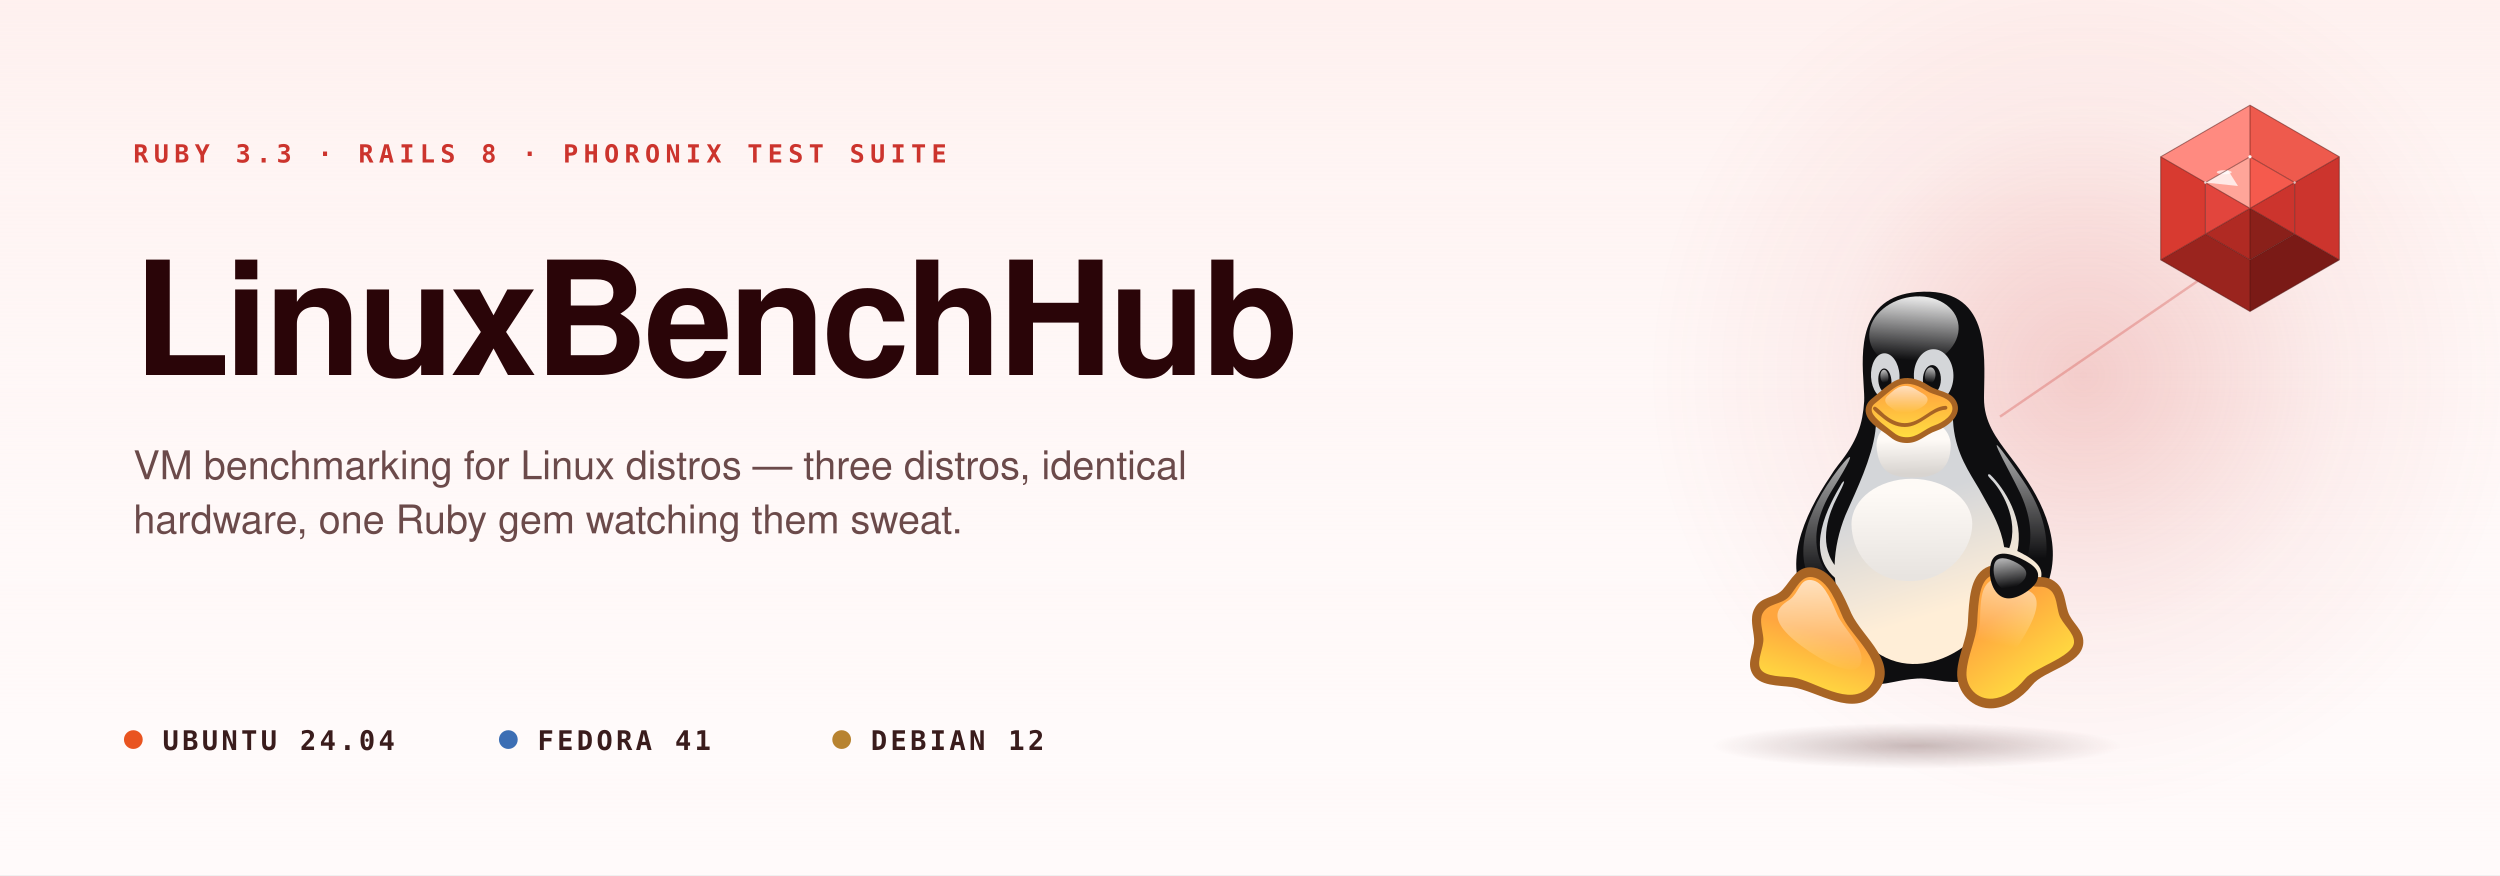
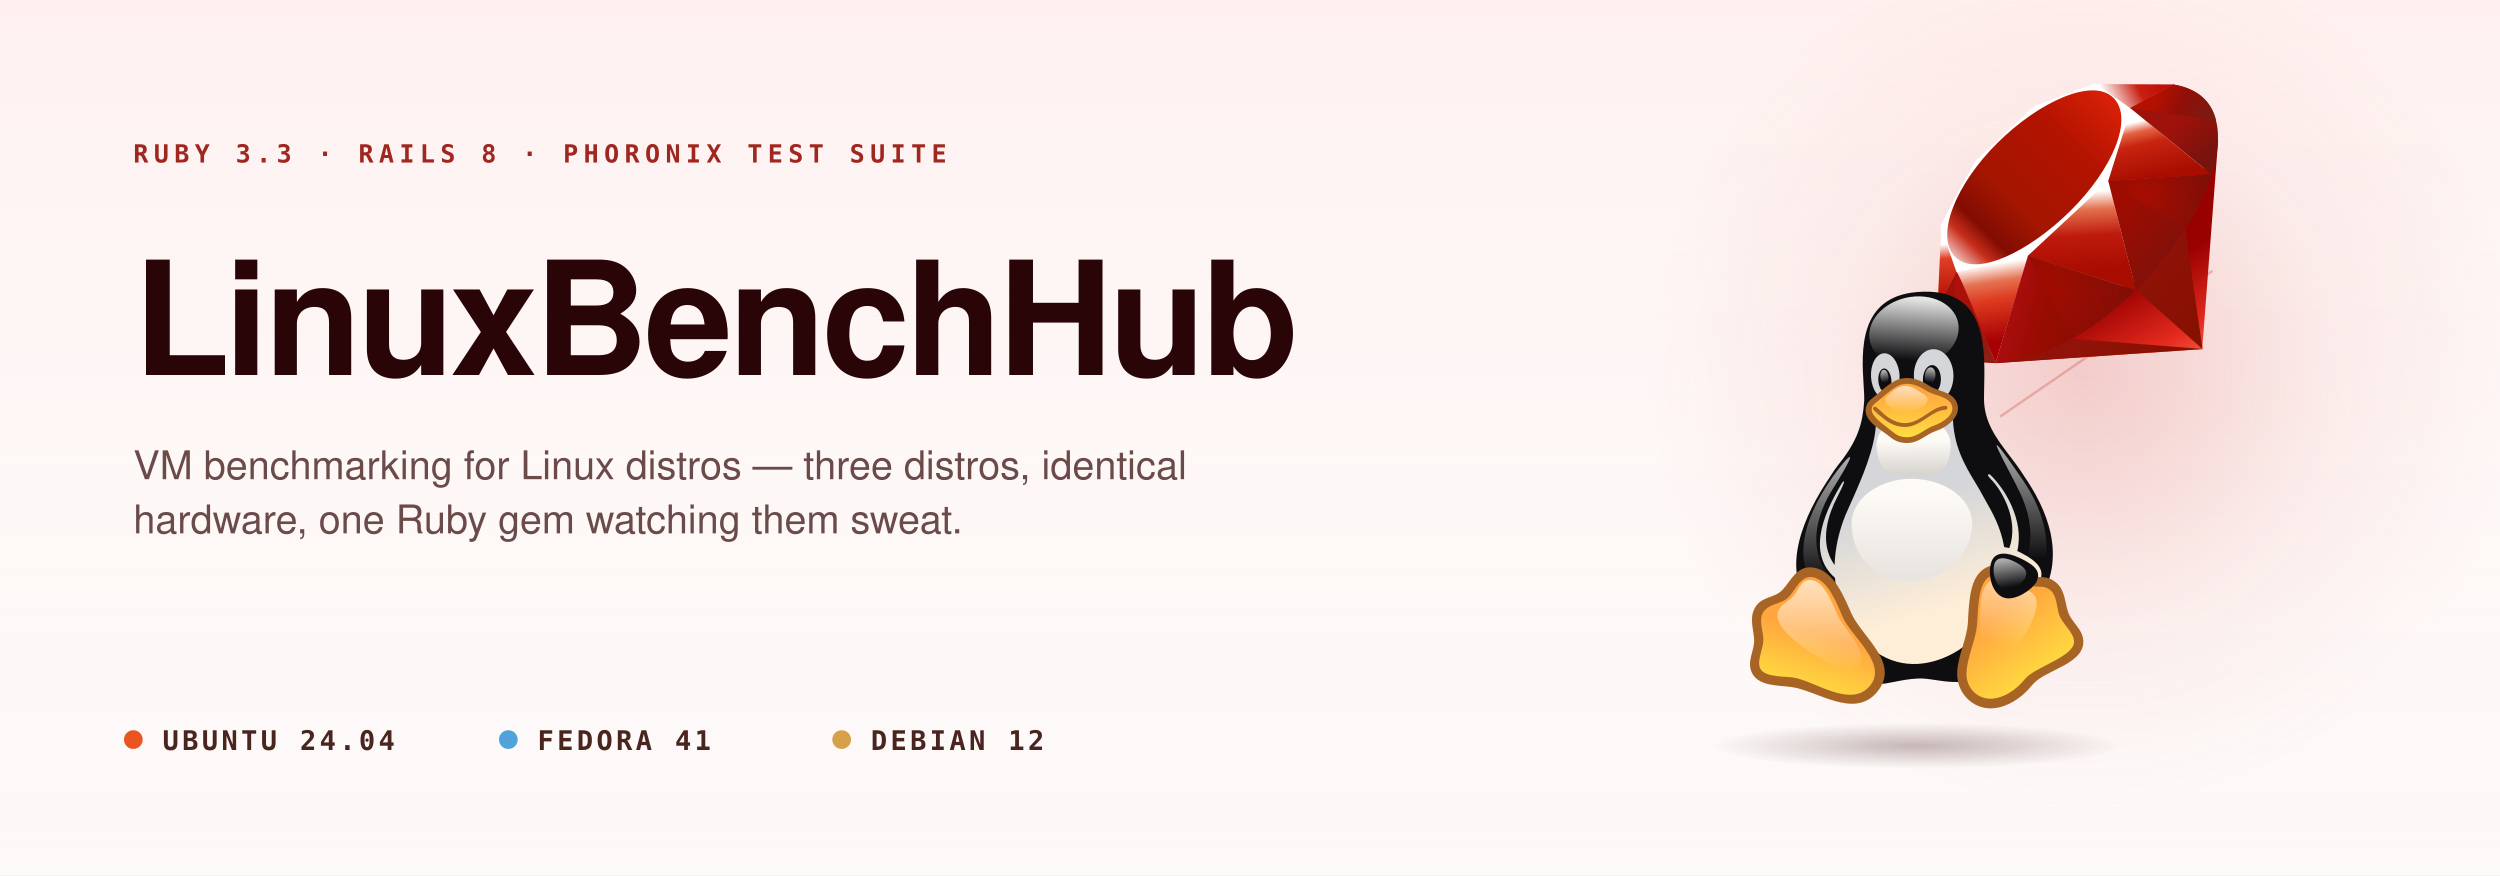
<svg xmlns="http://www.w3.org/2000/svg" width="1200" height="420" viewBox="0 0 1200 420">
  <defs>
    <radialGradient id="gem-glow-light" cx="50%" cy="50%" r="50%">
      <stop offset="0%" stop-color="#cc342d" stop-opacity="0.22" />
      <stop offset="60%" stop-color="#cc342d" stop-opacity="0.05" />
      <stop offset="100%" stop-color="#cc342d" stop-opacity="0" />
    </radialGradient>
    <linearGradient id="bg-warm-light" x1="50%" y1="0%" x2="50%" y2="100%">
      <stop offset="0%" stop-color="#fef0ee" stop-opacity="0.9" />
      <stop offset="100%" stop-color="#fffafa" stop-opacity="0" />
    </linearGradient>
    <radialGradient id="tux-ground-light" cx="50%" cy="50%" r="50%">
      <stop offset="0%" stop-color="#3a1010" stop-opacity="0.28" />
      <stop offset="100%" stop-color="#3a1010" stop-opacity="0" />
    </radialGradient>
    <linearGradient id="scan-line-light" x1="0%" y1="0%" x2="100%" y2="100%">
      <stop offset="0%" stop-color="#cc342d" stop-opacity="0" />
      <stop offset="50%" stop-color="#cc342d" stop-opacity="0.4" />
      <stop offset="100%" stop-color="#cc342d" stop-opacity="0" />
    </linearGradient>
    <linearGradient id="paint0_linear_87_7435" x1="16.058" y1="6.306" x2="15.836" y2="9.306" gradientUnits="userSpaceOnUse">
      <stop stop-color="white" stop-opacity="0.9" />
      <stop offset="1" stop-color="white" stop-opacity="0" />
    </linearGradient>
    <linearGradient id="paint1_linear_87_7435" x1="12.897" y1="22.672" x2="11.251" y2="17.272" gradientUnits="userSpaceOnUse">
      <stop stop-color="#FFEED7" />
      <stop offset="1" stop-color="#D4D6D9" />
    </linearGradient>
    <linearGradient id="paint2_linear_87_7435" x1="12.897" y1="22.672" x2="11.251" y2="17.272" gradientUnits="userSpaceOnUse">
      <stop stop-color="#FFEED7" />
      <stop offset="1" stop-color="#D4D6D9" />
    </linearGradient>
    <linearGradient id="paint3_linear_87_7435" x1="16.668" y1="9.655" x2="16.575" y2="10.354" gradientUnits="userSpaceOnUse">
      <stop stop-color="white" stop-opacity="0.7" />
      <stop offset="1" stop-color="white" stop-opacity="0" />
    </linearGradient>
    <linearGradient id="paint4_linear_87_7435" x1="14.434" y1="9.783" x2="14.534" y2="10.348" gradientUnits="userSpaceOnUse">
      <stop stop-color="white" stop-opacity="0.7" />
      <stop offset="1" stop-color="white" stop-opacity="0" />
    </linearGradient>
    <linearGradient id="paint5_linear_87_7435" x1="15.761" y1="15.631" x2="15.778" y2="19.627" gradientUnits="userSpaceOnUse">
      <stop stop-color="#fefaf6" />
      <stop offset="1" stop-color="#e8e4e0" />
    </linearGradient>
    <linearGradient id="paint6_linear_87_7435" x1="15.85" y1="13.125" x2="15.869" y2="14.714" gradientUnits="userSpaceOnUse">
      <stop stop-color="#fefaf6" />
      <stop offset="1" stop-color="#d8d4d0" />
    </linearGradient>
    <linearGradient id="paint7_linear_87_7435" x1="11.72" y1="14.105" x2="11.72" y2="19.937" gradientUnits="userSpaceOnUse">
      <stop stop-color="white" stop-opacity="0.65" />
      <stop offset="1" stop-color="white" stop-opacity="0" />
    </linearGradient>
    <linearGradient id="paint8_linear_87_7435" x1="21.033" y1="13.536" x2="21.031" y2="18.805" gradientUnits="userSpaceOnUse">
      <stop stop-color="white" stop-opacity="0.65" />
      <stop offset="1" stop-color="white" stop-opacity="0" />
    </linearGradient>
    <linearGradient id="paint9_linear_87_7435" x1="11.429" y1="22.437" x2="10.535" y2="25.421" gradientUnits="userSpaceOnUse">
      <stop stop-color="#FFA63F" />
      <stop offset="1" stop-color="#FFE040" />
    </linearGradient>
    <linearGradient id="paint10_linear_87_7435" x1="19.882" y1="21.53" x2="22.266" y2="24.78" gradientUnits="userSpaceOnUse">
      <stop stop-color="#FFA63F" />
      <stop offset="1" stop-color="#FFE040" />
    </linearGradient>
    <linearGradient id="paint11_linear_87_7435" x1="20.52" y1="18.933" x2="19.686" y2="22.86" gradientUnits="userSpaceOnUse">
      <stop stop-color="white" stop-opacity="0.65" />
      <stop offset="1" stop-color="white" stop-opacity="0" />
    </linearGradient>
    <linearGradient id="paint12_linear_87_7435" x1="11.246" y1="19.904" x2="11.412" y2="24.324" gradientUnits="userSpaceOnUse">
      <stop stop-color="white" stop-opacity="0.65" />
      <stop offset="1" stop-color="white" stop-opacity="0" />
    </linearGradient>
    <linearGradient id="paint13_linear_87_7435" x1="20.375" y1="18.862" x2="20.569" y2="20.182" gradientUnits="userSpaceOnUse">
      <stop stop-color="white" stop-opacity="0.65" />
      <stop offset="1" stop-color="white" stop-opacity="0" />
    </linearGradient>
    <linearGradient id="paint14_linear_87_7435" x1="15.764" y1="10.784" x2="15.78" y2="13.11" gradientUnits="userSpaceOnUse">
      <stop stop-color="#FFA63F" />
      <stop offset="1" stop-color="#FFE040" />
    </linearGradient>
    <linearGradient id="paint15_linear_87_7435" x1="15.511" y1="10.564" x2="15.506" y2="11.794" gradientUnits="userSpaceOnUse">
      <stop stop-color="white" stop-opacity="0.65" />
      <stop offset="1" stop-color="white" stop-opacity="0" />
    </linearGradient>
+     <linearGradient id="ruby_lg1" gradientUnits="userSpaceOnUse" x1="174.074" y1="215.549" x2="132.276" y2="141.753">
+       <stop offset="0" stop-color="#FB7655" />
+       <stop offset="0.41" stop-color="#E42B1E" />
+       <stop offset="0.99" stop-color="#990000" />
+     </linearGradient>
+     <linearGradient id="ruby_lg2" gradientUnits="userSpaceOnUse" x1="194.895" y1="153.558" x2="141.028" y2="117.409">
+       <stop offset="0" stop-color="#871101" />
+       <stop offset="1" stop-color="#911209" />
+     </linearGradient>
+     <linearGradient id="ruby_lg3" gradientUnits="userSpaceOnUse" x1="151.795" y1="217.785" x2="97.93" y2="181.638">
+       <stop offset="0" stop-color="#871101" />
+       <stop offset="1" stop-color="#911209" />
+     </linearGradient>
+     <linearGradient id="ruby_lg4" gradientUnits="userSpaceOnUse" x1="38.696" y1="127.391" x2="47.047" y2="181.661">
+       <stop offset="0" stop-color="#FFFFFF" />
+       <stop offset="0.23" stop-color="#E57252" />
+       <stop offset="0.46" stop-color="#DE3B20" />
+       <stop offset="1" stop-color="#A60003" />
+     </linearGradient>
+     <linearGradient id="ruby_lg5" gradientUnits="userSpaceOnUse" x1="96.133" y1="76.715" x2="99.21" y2="132.102">
+       <stop offset="0" stop-color="#FFFFFF" />
+       <stop offset="0.23" stop-color="#E4714E" />
+       <stop offset="0.56" stop-color="#BE1A0D" />
+       <stop offset="1" stop-color="#A80D00" />
+     </linearGradient>
+     <linearGradient id="ruby_lg6" gradientUnits="userSpaceOnUse" x1="147.103" y1="25.521" x2="156.314" y2="65.216">
+       <stop offset="0" stop-color="#FFFFFF" />
+       <stop offset="0.18" stop-color="#E46342" />
+       <stop offset="0.4" stop-color="#C82410" />
+       <stop offset="1" stop-color="#A80D00" />
+     </linearGradient>
+     <linearGradient id="ruby_lg7" gradientUnits="userSpaceOnUse" x1="118.976" y1="11.541" x2="158.669" y2="-8.305">
+       <stop offset="0" stop-color="#FFFFFF" />
+       <stop offset="0.54" stop-color="#C81F11" />
+       <stop offset="1" stop-color="#BF0905" />
+     </linearGradient>
+     <linearGradient id="ruby_lg8" gradientUnits="userSpaceOnUse" x1="3.903" y1="113.555" x2="7.17" y2="146.263">
+       <stop offset="0" stop-color="#FFFFFF" />
+       <stop offset="0.31" stop-color="#DE4024" />
+       <stop offset="1" stop-color="#BF190B" />
+     </linearGradient>
+     <linearGradient id="ruby_lg9" gradientUnits="userSpaceOnUse" x1="-18.556" y1="155.105" x2="135.015" y2="-2.809">
+       <stop offset="0" stop-color="#BD0012" />
+       <stop offset="0.07" stop-color="#FFFFFF" />
+       <stop offset="0.17" stop-color="#FFFFFF" />
+       <stop offset="0.27" stop-color="#C82F1C" />
+       <stop offset="0.33" stop-color="#820C01" />
+       <stop offset="0.46" stop-color="#A31601" />
+       <stop offset="0.72" stop-color="#B31301" />
+       <stop offset="1" stop-color="#E82609" />
+     </linearGradient>
+     <linearGradient id="ruby_lg10" gradientUnits="userSpaceOnUse" x1="99.075" y1="171.033" x2="52.818" y2="159.617">
+       <stop offset="0" stop-color="#8C0C01" />
+       <stop offset="0.54" stop-color="#990C00" />
+       <stop offset="1" stop-color="#A80D0E" />
+     </linearGradient>
+     <linearGradient id="ruby_lg11" gradientUnits="userSpaceOnUse" x1="178.526" y1="115.515" x2="137.433" y2="78.684">
+       <stop offset="0" stop-color="#7E110B" />
+       <stop offset="1" stop-color="#9E0C00" />
+     </linearGradient>
+     <linearGradient id="ruby_lg12" gradientUnits="userSpaceOnUse" x1="193.624" y1="47.937" x2="173.154" y2="26.054">
+       <stop offset="0" stop-color="#79130D" />
+       <stop offset="1" stop-color="#9E120B" />
+     </linearGradient>
+     <radialGradient id="ruby_rg1" cx="143.832" cy="79.388" r="50.358" gradientUnits="userSpaceOnUse">
+       <stop offset="0" stop-color="#A80D00" />
+       <stop offset="1" stop-color="#7E0E08" />
+     </radialGradient>
+     <radialGradient id="ruby_rg2" cx="74.092" cy="145.751" r="66.944" gradientUnits="userSpaceOnUse">
+       <stop offset="0" stop-color="#A30C00" />
+       <stop offset="1" stop-color="#800E08" />
+     </radialGradient>
+     <linearGradient id="ruby_lg13" gradientUnits="userSpaceOnUse" x1="26.67" y1="197.336" x2="9.989" y2="140.742">
+       <stop offset="0" stop-color="#8B2114" />
+       <stop offset="0.43" stop-color="#9E100A" />
+       <stop offset="1" stop-color="#B3100C" />
+     </linearGradient>
+     <linearGradient id="ruby_lg14" gradientUnits="userSpaceOnUse" x1="154.641" y1="9.798" x2="192.039" y2="26.306">
+       <stop offset="0" stop-color="#B31000" />
+       <stop offset="0.44" stop-color="#910F08" />
+       <stop offset="1" stop-color="#791C12" />
+     </linearGradient>
  </defs>
-   <rect width="1200" height="420" fill="#fffafa" />
+   <rect width="1200" height="420" fill="#fdf9f8" />
  <rect width="1200" height="420" fill="url(#bg-warm-light)" />
  <g font-family="Helvetica Neue, Helvetica, Arial, sans-serif">
-     <text x="64" y="78" font-family="ui-monospace, SF Mono, Menlo, Consolas, monospace" font-size="12" letter-spacing="2.6" fill="#cc342d" font-weight="700">RUBY 3.3 · RAILS 8 · PHORONIX TEST SUITE</text>
+     <text x="64" y="78" font-family="ui-monospace, SF Mono, Menlo, Consolas, monospace" font-size="12" letter-spacing="2.6" fill="#a02620" font-weight="700">RUBY 3.3 · RAILS 8 · PHORONIX TEST SUITE</text>
    <text x="64" y="180" font-size="76" font-weight="800" fill="#2a0508" letter-spacing="-0.024em">LinuxBenchHub</text>
    <text x="64" y="230" font-size="19" fill="#6b4a4a">VM benchmarking for Linux distros — three distros, identical</text>
    <text x="64" y="256" font-size="19" fill="#6b4a4a">hardware, one Ruby gem watching them sweat.</text>
    <g transform="translate(64, 360)" font-family="ui-monospace, SF Mono, Menlo, Consolas, monospace">
      <g>
        <circle cx="0" cy="-5" r="4.5" fill="#e95420" />
-         <text x="14" y="0" font-size="13" letter-spacing="1.6" fill="#3a1c1c" font-weight="600">UBUNTU 24.04</text>
+         <text x="14" y="0" font-size="13" letter-spacing="1.6" fill="#4a2520" font-weight="600">UBUNTU 24.04</text>
      </g>
      <g transform="translate(180, 0)">
-         <circle cx="0" cy="-5" r="4.5" fill="#3c6eb4" />
-         <text x="14" y="0" font-size="13" letter-spacing="1.6" fill="#3a1c1c" font-weight="600">FEDORA 41</text>
+         <circle cx="0" cy="-5" r="4.5" fill="#51a2da" />
+         <text x="14" y="0" font-size="13" letter-spacing="1.6" fill="#4a2520" font-weight="600">FEDORA 41</text>
      </g>
      <g transform="translate(340, 0)">
-         <circle cx="0" cy="-5" r="4.5" fill="#b88330" />
-         <text x="14" y="0" font-size="13" letter-spacing="1.6" fill="#3a1c1c" font-weight="600">DEBIAN 12</text>
+         <circle cx="0" cy="-5" r="4.5" fill="#d8a04a" />
+         <text x="14" y="0" font-size="13" letter-spacing="1.6" fill="#4a2520" font-weight="600">DEBIAN 12</text>
      </g>
    </g>
  </g>
  <circle cx="1000" cy="180" r="210" fill="url(#gem-glow-light)" />
  <line x1="1062" y1="130" x2="960" y2="200" stroke="url(#scan-line-light)" stroke-width="1.2" opacity="0.7" />
-   <g transform="translate(1080, 100) scale(0.55)">
-     <polygon points="-77.94,-45 0,-90 0,-45 -38.97,-22.5" fill="#ff8a80" />
-     <polygon points="0,-90 77.94,-45 38.97,-22.5 0,-45" fill="#ee5a4d" />
-     <polygon points="77.94,-45 77.94,45 38.97,22.5 38.97,-22.5" fill="#cc342d" />
-     <polygon points="77.94,45 0,90 0,45 38.97,22.5" fill="#7a1a16" />
-     <polygon points="0,90 -77.94,45 -38.97,22.5 0,45" fill="#9a241e" />
-     <polygon points="-77.94,45 -77.94,-45 -38.97,-22.5 -38.97,22.5" fill="#d83a30" />
-     <polygon points="-38.97,-22.5 0,-45 0,0" fill="#ffa599" />
-     <polygon points="0,-45 38.97,-22.5 0,0" fill="#f55a4d" />
-     <polygon points="38.97,-22.5 38.97,22.5 0,0" fill="#cc342d" />
-     <polygon points="38.97,22.5 0,45 0,0" fill="#8a201a" />
-     <polygon points="0,45 -38.97,22.5 0,0" fill="#b02a23" />
-     <polygon points="-38.97,22.5 -38.97,-22.5 0,0" fill="#e2453d" />
-     <polygon points="-38.97,-22.5 -19.5,-33.75 -10.5,-19.5" fill="#fff5f3" opacity="0.85" />
-     <ellipse cx="-22.5" cy="-31.5" rx="6.5" ry="1.8" fill="#ffffff" opacity="0.7" />
-     <g fill="none" stroke="#4a0d0a" stroke-width="0.9" opacity="0.5">
-       <polygon points="0,-45 38.97,-22.5 38.97,22.5 0,45 -38.97,22.5 -38.97,-22.5" />
-       <polygon points="0,-90 77.94,-45 77.94,45 0,90 -77.94,45 -77.94,-45" />
-       <line x1="0" y1="-45" x2="0" y2="-90" />
-       <line x1="38.97" y1="-22.5" x2="77.94" y2="-45" />
-       <line x1="38.97" y1="22.5" x2="77.94" y2="45" />
-       <line x1="0" y1="45" x2="0" y2="90" />
-       <line x1="-38.97" y1="22.5" x2="-77.94" y2="45" />
-       <line x1="-38.97" y1="-22.5" x2="-77.94" y2="-45" />
-       <line x1="0" y1="0" x2="0" y2="-45" />
-       <line x1="0" y1="0" x2="38.97" y2="-22.5" />
-       <line x1="0" y1="0" x2="38.97" y2="22.5" />
-       <line x1="0" y1="0" x2="0" y2="45" />
-       <line x1="0" y1="0" x2="-38.97" y2="22.5" />
-       <line x1="0" y1="0" x2="-38.97" y2="-22.5" />
-     </g>
-     <circle cx="0" cy="-45" r="1.4" fill="#ffffff" opacity="0.95" />
-     <circle cx="38.97" cy="-22.5" r="1.1" fill="#ffffff" opacity="0.65" />
-     <circle cx="-38.97" cy="-22.5" r="1.1" fill="#ffffff" opacity="0.75" />
+   <g transform="translate(930, 40) scale(0.68)">
+     <polygon style="fill:url(#ruby_lg1);fill-rule:evenodd" clip-rule="evenodd" points="153.5,130.41 40.38,197.58 186.849,187.641 198.13,39.95" />
+     <polygon style="fill:url(#ruby_lg2);fill-rule:evenodd" clip-rule="evenodd" points="187.089,187.54 174.5,100.65 140.209,145.93" />
+     <polygon style="fill:url(#ruby_lg3);fill-rule:evenodd" clip-rule="evenodd" points="187.259,187.54 95.03,180.3 40.87,197.391" />
+     <polygon style="fill:url(#ruby_lg4);fill-rule:evenodd" clip-rule="evenodd" points="41,197.41 64.04,121.93 13.34,132.771" />
+     <polygon style="fill:url(#ruby_lg5);fill-rule:evenodd" clip-rule="evenodd" points="140.2,146.18 119,63.14 58.33,120.01" />
+     <polygon style="fill:url(#ruby_lg6);fill-rule:evenodd" clip-rule="evenodd" points="193.32,64.31 135.97,17.47 120,69.1" />
+     <polygon style="fill:url(#ruby_lg7);fill-rule:evenodd" clip-rule="evenodd" points="166.5,0.77 132.77,19.41 111.49,0.52" />
+     <polygon style="fill:url(#ruby_lg8);fill-rule:evenodd" clip-rule="evenodd" points="0,158.09 14.13,132.32 2.7,101.62" />
+     <path style="fill:#ffffff;fill-rule:evenodd" clip-rule="evenodd" d="m 1.94,100.65 11.5,32.62 49.97,-11.211 57.05,-53.02 L 136.56,17.9 111.209,0 68.109,16.13 C 54.53,28.76 28.18,53.75 27.23,54.22 26.29,54.7 9.83,85.81 1.94,100.65 z" />
+     <path style="fill:url(#ruby_lg9);fill-rule:evenodd" clip-rule="evenodd" d="m 42.32,42.05 c 29.43,-29.18 67.37,-46.42 81.93,-31.73 14.551,14.69 -0.88,50.39 -30.31,79.56 -29.43,29.17 -66.9,47.36 -81.45,32.67 -14.56,-14.68 0.4,-51.33 29.83,-80.5 z" />
+     <path style="fill:url(#ruby_lg10);fill-rule:evenodd" clip-rule="evenodd" d="m 41,197.38 22.86,-75.72 75.92,24.39 C 112.33,171.79 81.8,193.55 41,197.38 z" />
+     <path style="fill:url(#ruby_lg11);fill-rule:evenodd" clip-rule="evenodd" d="m 120.56,68.89 19.49,77.2 C 162.98,121.98 183.56,96.06 193.639,64 l -73.079,4.89 z" />
+     <path style="fill:url(#ruby_lg12);fill-rule:evenodd" clip-rule="evenodd" d="m 193.44,64.39 c 7.8,-23.54 9.6,-57.31 -27.181,-63.58 l -30.18,16.67 57.361,46.91 z" />
+     <path style="fill:#9e1209;fill-rule:evenodd" clip-rule="evenodd" d="m 0,157.75 c 1.08,38.851 29.11,39.43 41.05,39.771 L 13.47,133.11 0,157.75 z" />
+     <path style="fill:url(#ruby_rg1);fill-rule:evenodd" clip-rule="evenodd" d="m 120.669,69.01 c 17.62,10.83 53.131,32.58 53.851,32.98 1.119,0.63 15.31,-23.93 18.53,-37.81 l -72.381,4.83 z" />
+     <path style="fill:url(#ruby_rg2);fill-rule:evenodd" clip-rule="evenodd" d="m 63.83,121.66 30.56,58.96 c 18.07,-9.8 32.22,-21.74 45.18,-34.53 L 63.83,121.66 z" />
+     <path style="fill:url(#ruby_lg13);fill-rule:evenodd" clip-rule="evenodd" d="m 13.35,133.19 -4.33,51.56 c 8.17,11.16 19.41,12.13 31.2,11.26 -8.53,-21.23 -25.57,-63.68 -26.87,-62.82 z" />
+     <path style="fill:url(#ruby_lg14);fill-rule:evenodd" clip-rule="evenodd" d="m 135.9,17.61 60.71,8.52 C 193.37,12.4 183.42,3.54 166.46,0.77 L 135.9,17.61 z" />
  </g>
  <ellipse cx="920" cy="358" rx="98" ry="11" fill="url(#tux-ground-light)" />
  <g transform="translate(760, 80) scale(10)">
    <path d="M11.306 21.91C11.181 21.723 11.071 21.471 10.982 21.17C9.376 19.358 10.617 16.692 11.845 14.881C11.962 14.687 12.091 14.5 12.23 14.322C13.167 13.158 13.409 12.348 13.481 11.252C13.49 11.048 13.473 10.778 13.453 10.468C13.354 8.884 13.19 6.252 16.016 6.018C19.549 5.727 19.261 8.971 19.235 10.873C19.234 10.952 19.233 11.028 19.232 11.102C19.223 12.249 19.821 13.034 20.445 13.854C20.674 14.153 20.905 14.457 21.112 14.784C21.118 14.794 21.124 14.804 21.13 14.813C22.222 16.388 23.299 18.737 21.799 20.965C21.589 21.726 21.27 22.424 20.843 22.992C19.314 25.005 17.954 24.801 16.892 24.641C16.572 24.593 16.279 24.549 16.016 24.571C15.58 24.598 15.23 24.668 14.928 24.729C13.761 24.965 13.305 25.057 11.306 21.91Z" fill="#0e0e10" />
    <path d="M18.014 7.795C17.981 8.727 16.992 9.537 15.806 9.612C14.621 9.687 13.691 8.979 13.723 8.046C13.756 7.114 14.745 6.304 15.931 6.229C17.116 6.161 18.047 6.862 18.014 7.795Z" fill="url(#paint0_linear_87_7435)" />
    <path fill-rule="evenodd" clip-rule="evenodd" d="M15.866 10.061C15.875 10.568 16.107 11 16.433 11.195C15.37 11.1 14.051 11.489 14.051 12.225C14.035 13.47 13.342 15.02 12.843 16.135C12.745 16.354 12.654 16.557 12.577 16.737C12.269 17.502 12.083 18.32 12.061 19.122C11.243 17.995 11.838 16.548 12.158 15.921C12.585 15.095 12.576 14.992 12.411 15.185C11.776 16.265 10.58 18.433 12.078 19.736C12.125 20.318 12.267 20.881 12.518 21.399C14.523 25.442 18.276 23.782 19.514 21.685C19.679 21.387 19.812 21.099 19.918 20.82C19.98 20.859 20.046 20.89 20.117 20.909C20.739 21.093 21.669 20.392 21.892 19.957C22.16 19.378 21.885 18.983 20.968 18.514C20.922 18.491 20.875 18.469 20.83 18.448C21.181 16.968 20.212 15.428 19.52 14.774C19.391 14.742 19.373 14.816 19.573 15.015C20.009 15.433 20.957 16.923 20.444 18.309C20.36 18.286 20.278 18.27 20.201 18.262C20.043 17.316 19.623 16.58 19.329 16.066C19.263 15.949 19.203 15.844 19.154 15.751C19.055 15.562 18.937 15.366 18.811 15.159C18.328 14.359 17.739 13.384 17.739 11.939C17.665 11.621 17.365 11.409 16.966 11.292C17.429 11.199 17.777 10.657 17.765 10.007C17.752 9.305 17.313 8.747 16.789 8.761C16.265 8.775 15.846 9.36 15.866 10.061ZM16.298 10.217C16.291 10.605 16.475 10.918 16.717 10.918C16.953 10.918 17.156 10.605 17.163 10.224C17.169 9.836 16.986 9.523 16.743 9.523C16.501 9.523 16.305 9.836 16.298 10.217Z" fill="url(#paint1_linear_87_7435)" />
    <path fill-rule="evenodd" clip-rule="evenodd" d="M14.556 11.15C14.935 11.129 15.211 10.619 15.178 10.013C15.145 9.408 14.811 8.938 14.431 8.958C14.051 8.979 13.776 9.489 13.809 10.095C13.842 10.701 14.176 11.17 14.556 11.15ZM14.785 10.224C14.818 10.544 14.7 10.816 14.529 10.844C14.359 10.864 14.195 10.626 14.163 10.306C14.13 9.986 14.248 9.714 14.418 9.687C14.588 9.666 14.752 9.904 14.785 10.224Z" fill="url(#paint2_linear_87_7435)" />
    <path d="M16.396 10C16.376 10.217 16.475 10.394 16.612 10.408C16.75 10.422 16.881 10.251 16.9 10.04C16.92 9.823 16.822 9.646 16.684 9.632C16.547 9.618 16.416 9.789 16.396 10Z" fill="url(#paint3_linear_87_7435)" />
    <path d="M14.641 10.054C14.661 10.231 14.589 10.388 14.484 10.401C14.379 10.415 14.281 10.279 14.261 10.095C14.241 9.918 14.313 9.762 14.418 9.748C14.523 9.734 14.621 9.877 14.641 10.054Z" fill="url(#paint4_linear_87_7435)" />
    <path d="M18.669 17.152C18.669 18.35 17.562 19.902 15.662 19.889C13.704 19.902 12.872 18.35 12.872 17.152C12.872 15.955 14.169 14.981 15.767 14.981C17.372 14.988 18.669 15.955 18.669 17.152Z" fill="url(#paint5_linear_87_7435)" />
    <path d="M17.635 13.389C17.615 14.628 16.835 14.921 15.853 14.921C14.87 14.921 14.156 14.737 14.071 13.389C14.071 12.545 14.87 12.055 15.853 12.055C16.835 12.048 17.635 12.539 17.635 13.389Z" fill="url(#paint6_linear_87_7435)" />
    <path d="M11.694 15.295C12.336 14.281 13.691 12.722 11.949 15.512C10.534 17.813 11.425 19.29 11.884 19.698C13.207 20.923 13.154 21.747 12.113 21.1C9.879 19.718 10.344 17.391 11.694 15.295Z" fill="url(#paint7_linear_87_7435)" />
    <path d="M20.988 15.71C20.431 14.519 18.663 11.497 21.073 15.009C23.268 18.187 21.728 20.399 21.453 20.617C21.178 20.835 20.255 21.277 20.523 20.508C20.798 19.739 22.161 18.283 20.988 15.71Z" fill="url(#paint8_linear_87_7435)" />
    <path d="M11.209 25.102C9.742 24.292 7.613 25.259 8.386 23.067C8.543 22.57 8.156 21.822 8.405 21.338C8.7 20.746 9.336 20.876 9.715 20.481C10.089 20.073 10.325 19.365 11.025 19.474C11.72 19.582 12.185 20.467 12.67 21.556C13.03 22.332 14.301 23.428 14.215 24.299C14.111 25.633 12.65 25.885 11.209 25.102Z" fill="url(#paint9_linear_87_7435)" />
    <path fill-rule="evenodd" clip-rule="evenodd" d="M9.877 20.64C9.52 21.031 8.865 20.937 8.602 21.448C8.433 21.776 8.617 22.28 8.642 22.639C8.673 23.082 8.305 23.711 8.492 24.09C8.703 24.515 9.653 24.46 10.071 24.521C11.102 24.672 12.806 26.006 13.739 24.941C14.65 23.9 12.898 22.582 12.468 21.657C12.189 21.029 11.771 19.825 10.992 19.703C10.443 19.617 10.193 20.294 9.877 20.64ZM11.058 19.245C12.028 19.397 12.513 20.654 12.871 21.457C13.414 22.623 15.275 23.875 14.069 25.253C12.973 26.504 11.244 25.16 10.009 24.98C9.392 24.89 8.419 24.955 8.096 24.302C7.818 23.74 8.236 23.232 8.197 22.672C8.164 22.195 7.976 21.683 8.208 21.231C8.525 20.595 9.139 20.748 9.555 20.319C9.998 19.833 10.263 19.121 11.058 19.245Z" fill="#a86424" />
    <path d="M21.381 24.728C22.456 23.373 24.846 23.652 23.235 21.794C22.895 21.393 22.999 20.535 22.58 20.168C22.089 19.719 21.545 20.086 21.047 19.855C20.549 19.603 20.026 19.12 19.416 19.46C18.807 19.807 18.742 20.706 18.683 21.89C18.63 22.741 17.884 24.163 18.283 24.946C18.86 26.157 20.36 25.994 21.381 24.728Z" fill="url(#paint10_linear_87_7435)" />
    <path fill-rule="evenodd" clip-rule="evenodd" d="M21.81 19.698C22.085 19.691 22.415 19.71 22.725 19.992C23.11 20.332 23.114 20.887 23.259 21.351C23.431 21.901 24.034 22.215 23.998 22.86C23.939 23.914 22.114 24.168 21.552 24.876C21.012 25.545 20.33 25.943 19.682 25.997C18.7 26.078 17.889 25.252 17.946 24.244C17.993 23.428 18.409 22.686 18.459 21.876C18.488 21.29 18.52 20.746 18.626 20.305C18.733 19.859 18.926 19.475 19.308 19.257C20.145 18.789 20.954 19.721 21.81 19.698ZM19.522 19.664C19.295 19.793 19.151 20.032 19.059 20.417C18.965 20.807 18.934 21.307 18.904 21.905C18.854 22.716 18.438 23.457 18.391 24.271C18.35 24.997 18.907 25.596 19.647 25.535C20.148 25.493 20.727 25.176 21.209 24.58C21.64 24.037 23.514 23.534 23.553 22.833C23.578 22.375 22.977 21.946 22.835 21.494C22.724 21.141 22.719 20.593 22.436 20.345C22.255 20.18 22.064 20.155 21.821 20.161C21.116 20.18 20.176 19.299 19.522 19.664Z" fill="#a86424" />
    <path d="M20.916 22.917C22.579 20.365 21.341 20.386 20.922 20.188C20.503 19.984 20.064 19.582 19.573 19.862C19.081 20.147 19.055 20.882 19.042 21.849C19.023 22.543 18.466 23.707 18.8 24.353C19.206 25.109 20.189 24.013 20.916 22.917Z" fill="url(#paint11_linear_87_7435)" />
    <path d="M10.868 23.285C8.379 21.61 9.545 21.039 9.918 20.773C10.37 20.433 10.377 19.78 10.934 19.841C11.49 19.902 11.818 20.617 12.191 21.502C12.466 22.134 13.423 22.978 13.351 23.707C13.259 24.564 11.942 23.999 10.868 23.285Z" fill="url(#paint12_linear_87_7435)" />
    <path d="M21.748 19.936C21.552 20.29 20.753 20.848 20.222 20.698C19.678 20.555 19.429 19.759 19.541 19.16C19.639 18.48 20.222 18.446 20.956 18.786C21.735 19.154 21.977 19.467 21.748 19.936Z" fill="#0e0e10" />
    <path d="M21.211 19.739C21.086 19.984 20.562 20.372 20.195 20.27C19.829 20.168 19.645 19.616 19.704 19.201C19.757 18.732 20.15 18.704 20.648 18.936C21.185 19.194 21.355 19.412 21.211 19.739Z" fill="url(#paint13_linear_87_7435)" />
    <path d="M14.437 10.858C14.699 10.606 15.335 9.837 16.54 10.64C16.763 10.79 16.946 10.803 17.372 10.994C18.23 11.361 17.824 12.246 16.907 12.545C16.514 12.675 16.16 13.171 15.453 13.124C14.844 13.09 14.686 12.675 14.313 12.45C13.651 12.062 13.553 11.538 13.913 11.259C14.274 10.98 14.411 10.878 14.437 10.858Z" fill="url(#paint14_linear_87_7435)" />
    <path fill-rule="evenodd" clip-rule="evenodd" d="M13.993 11.37C13.856 11.476 13.813 11.617 13.858 11.773C13.951 12.094 14.622 12.534 14.878 12.75C15.024 12.873 15.191 12.97 15.461 12.985C16.039 13.024 16.36 12.579 16.867 12.413C17.2 12.304 17.904 11.888 17.671 11.412C17.472 11.005 16.801 10.98 16.468 10.756C15.894 10.374 15.476 10.377 15.179 10.484C14.853 10.602 14.289 11.142 13.993 11.37ZM15.091 10.222C15.478 10.082 15.981 10.102 16.613 10.523C17.028 10.802 17.659 10.775 17.909 11.286C18.228 11.937 17.456 12.512 16.947 12.678C16.402 12.857 16.098 13.306 15.445 13.262C15.106 13.243 14.888 13.116 14.71 12.966C14.341 12.656 13.716 12.361 13.574 11.869C13.495 11.597 13.61 11.32 13.833 11.147C14.194 10.868 14.682 10.369 15.091 10.222Z" fill="#a86424" />
    <path fill-rule="evenodd" clip-rule="evenodd" d="M17.474 11.567C17.477 11.618 17.439 11.662 17.39 11.665C16.697 11.704 16.21 12.495 15.427 12.495C14.989 12.495 14.642 12.284 14.394 12.08C14.344 12.04 13.903 11.7 13.903 11.613C13.903 11.562 13.943 11.52 13.992 11.52C14.085 11.52 14.363 11.822 14.466 11.907C14.7 12.098 15.046 12.31 15.427 12.31C16.202 12.31 16.678 11.52 17.381 11.48C17.43 11.477 17.472 11.516 17.474 11.567Z" fill="#a86424" />
    <path d="M14.844 10.789C14.975 10.667 15.388 10.333 15.931 10.674C16.049 10.742 16.167 10.816 16.338 10.919C16.685 11.13 16.515 11.436 16.095 11.626C15.905 11.708 15.591 11.885 15.355 11.871C15.093 11.844 14.916 11.667 14.746 11.552C14.425 11.334 14.445 11.15 14.595 11.007C14.707 10.898 14.831 10.796 14.844 10.789Z" fill="url(#paint15_linear_87_7435)" />
  </g>
</svg>
